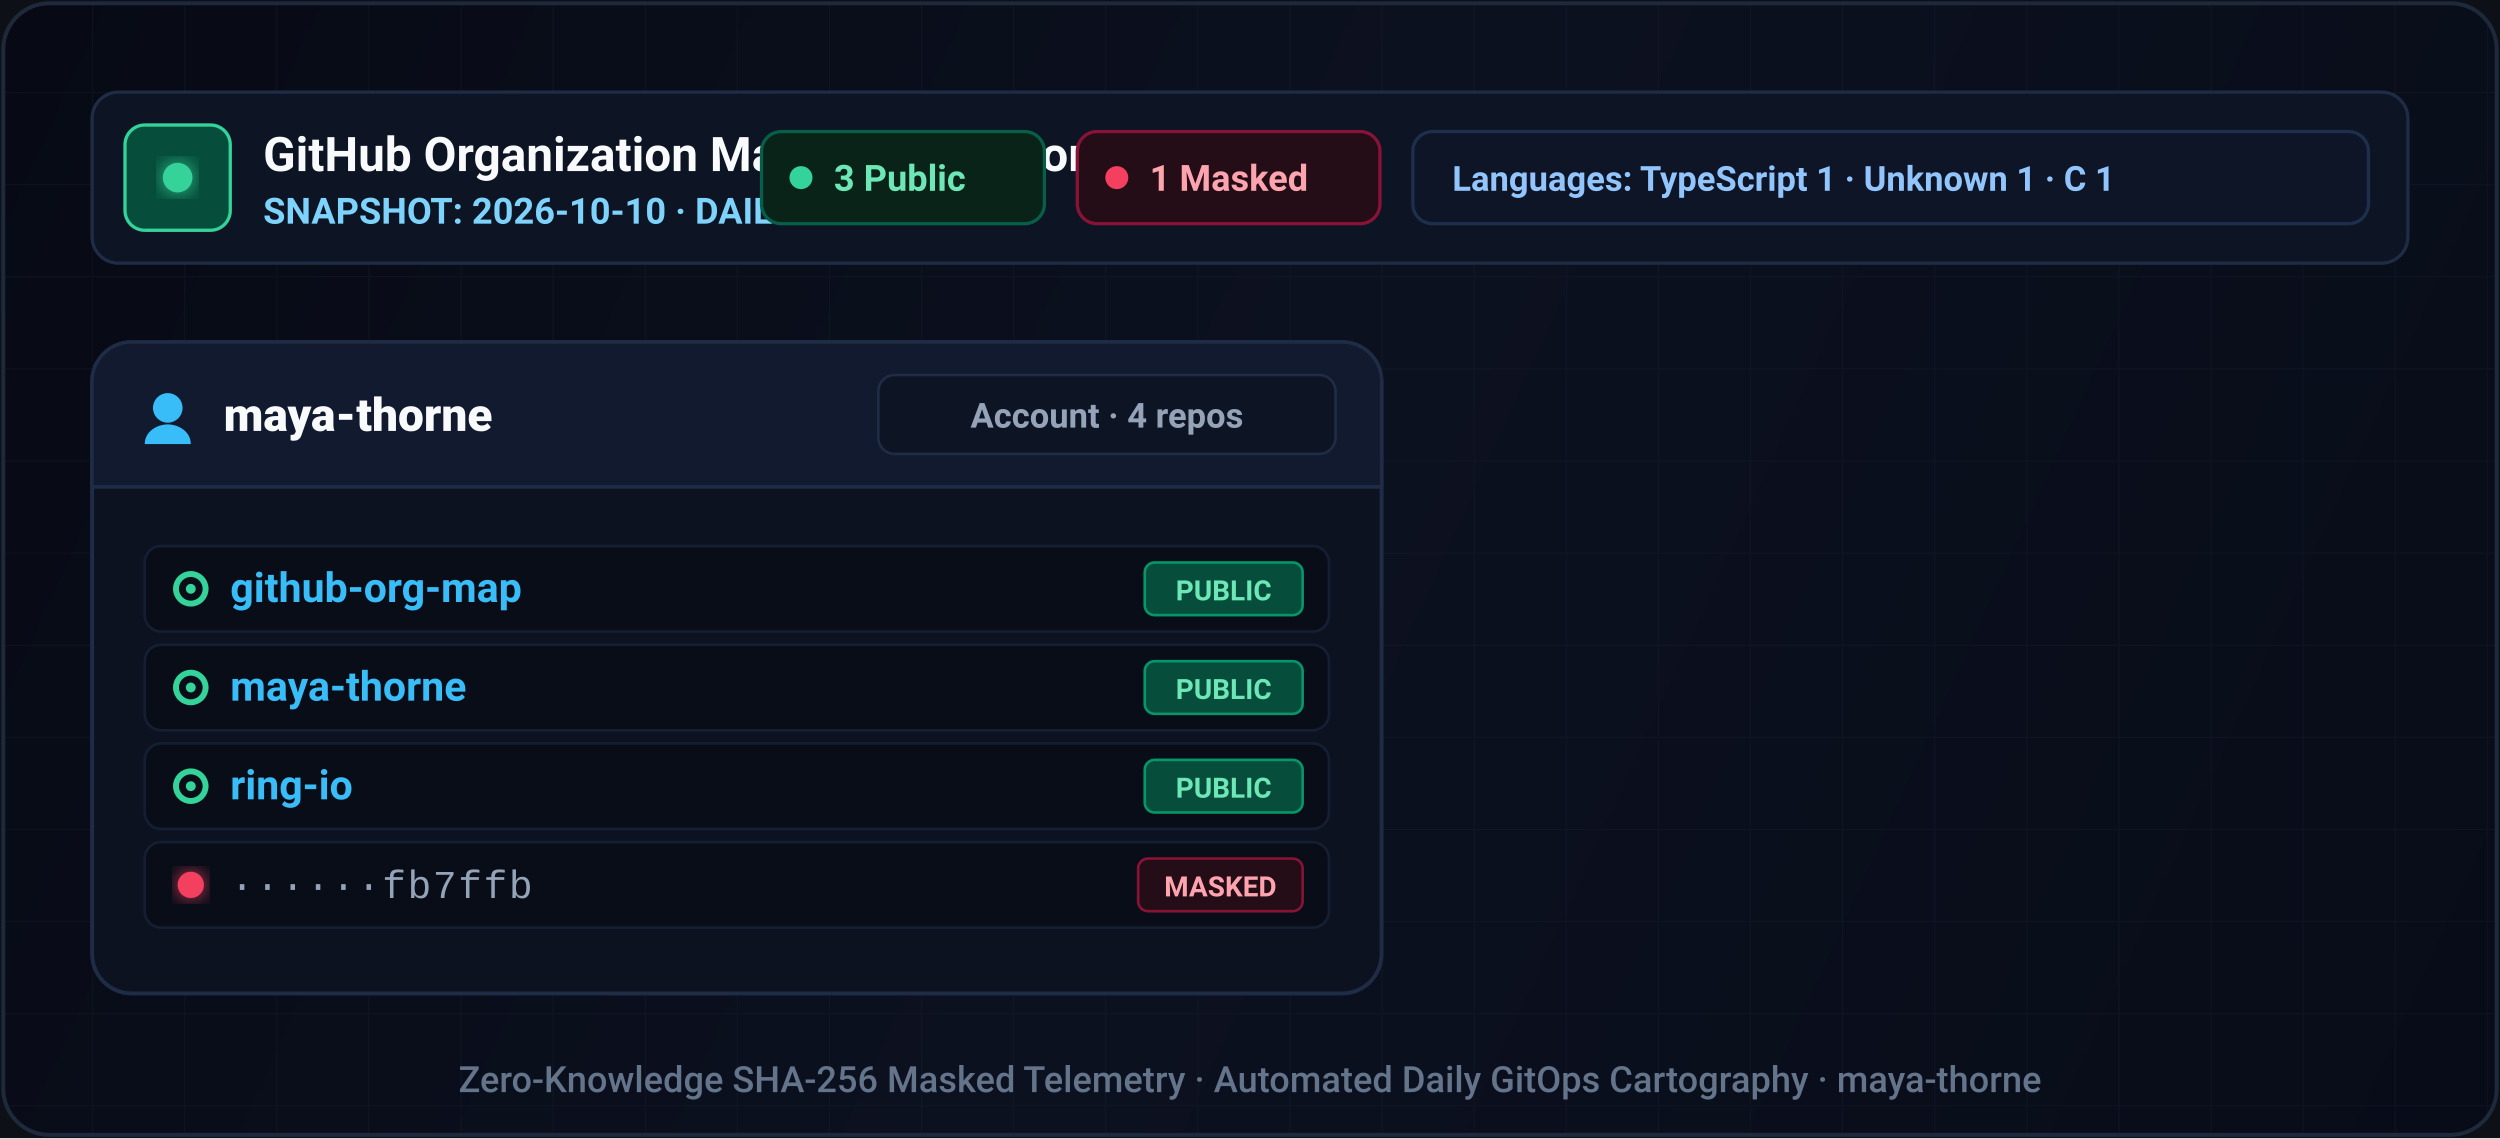
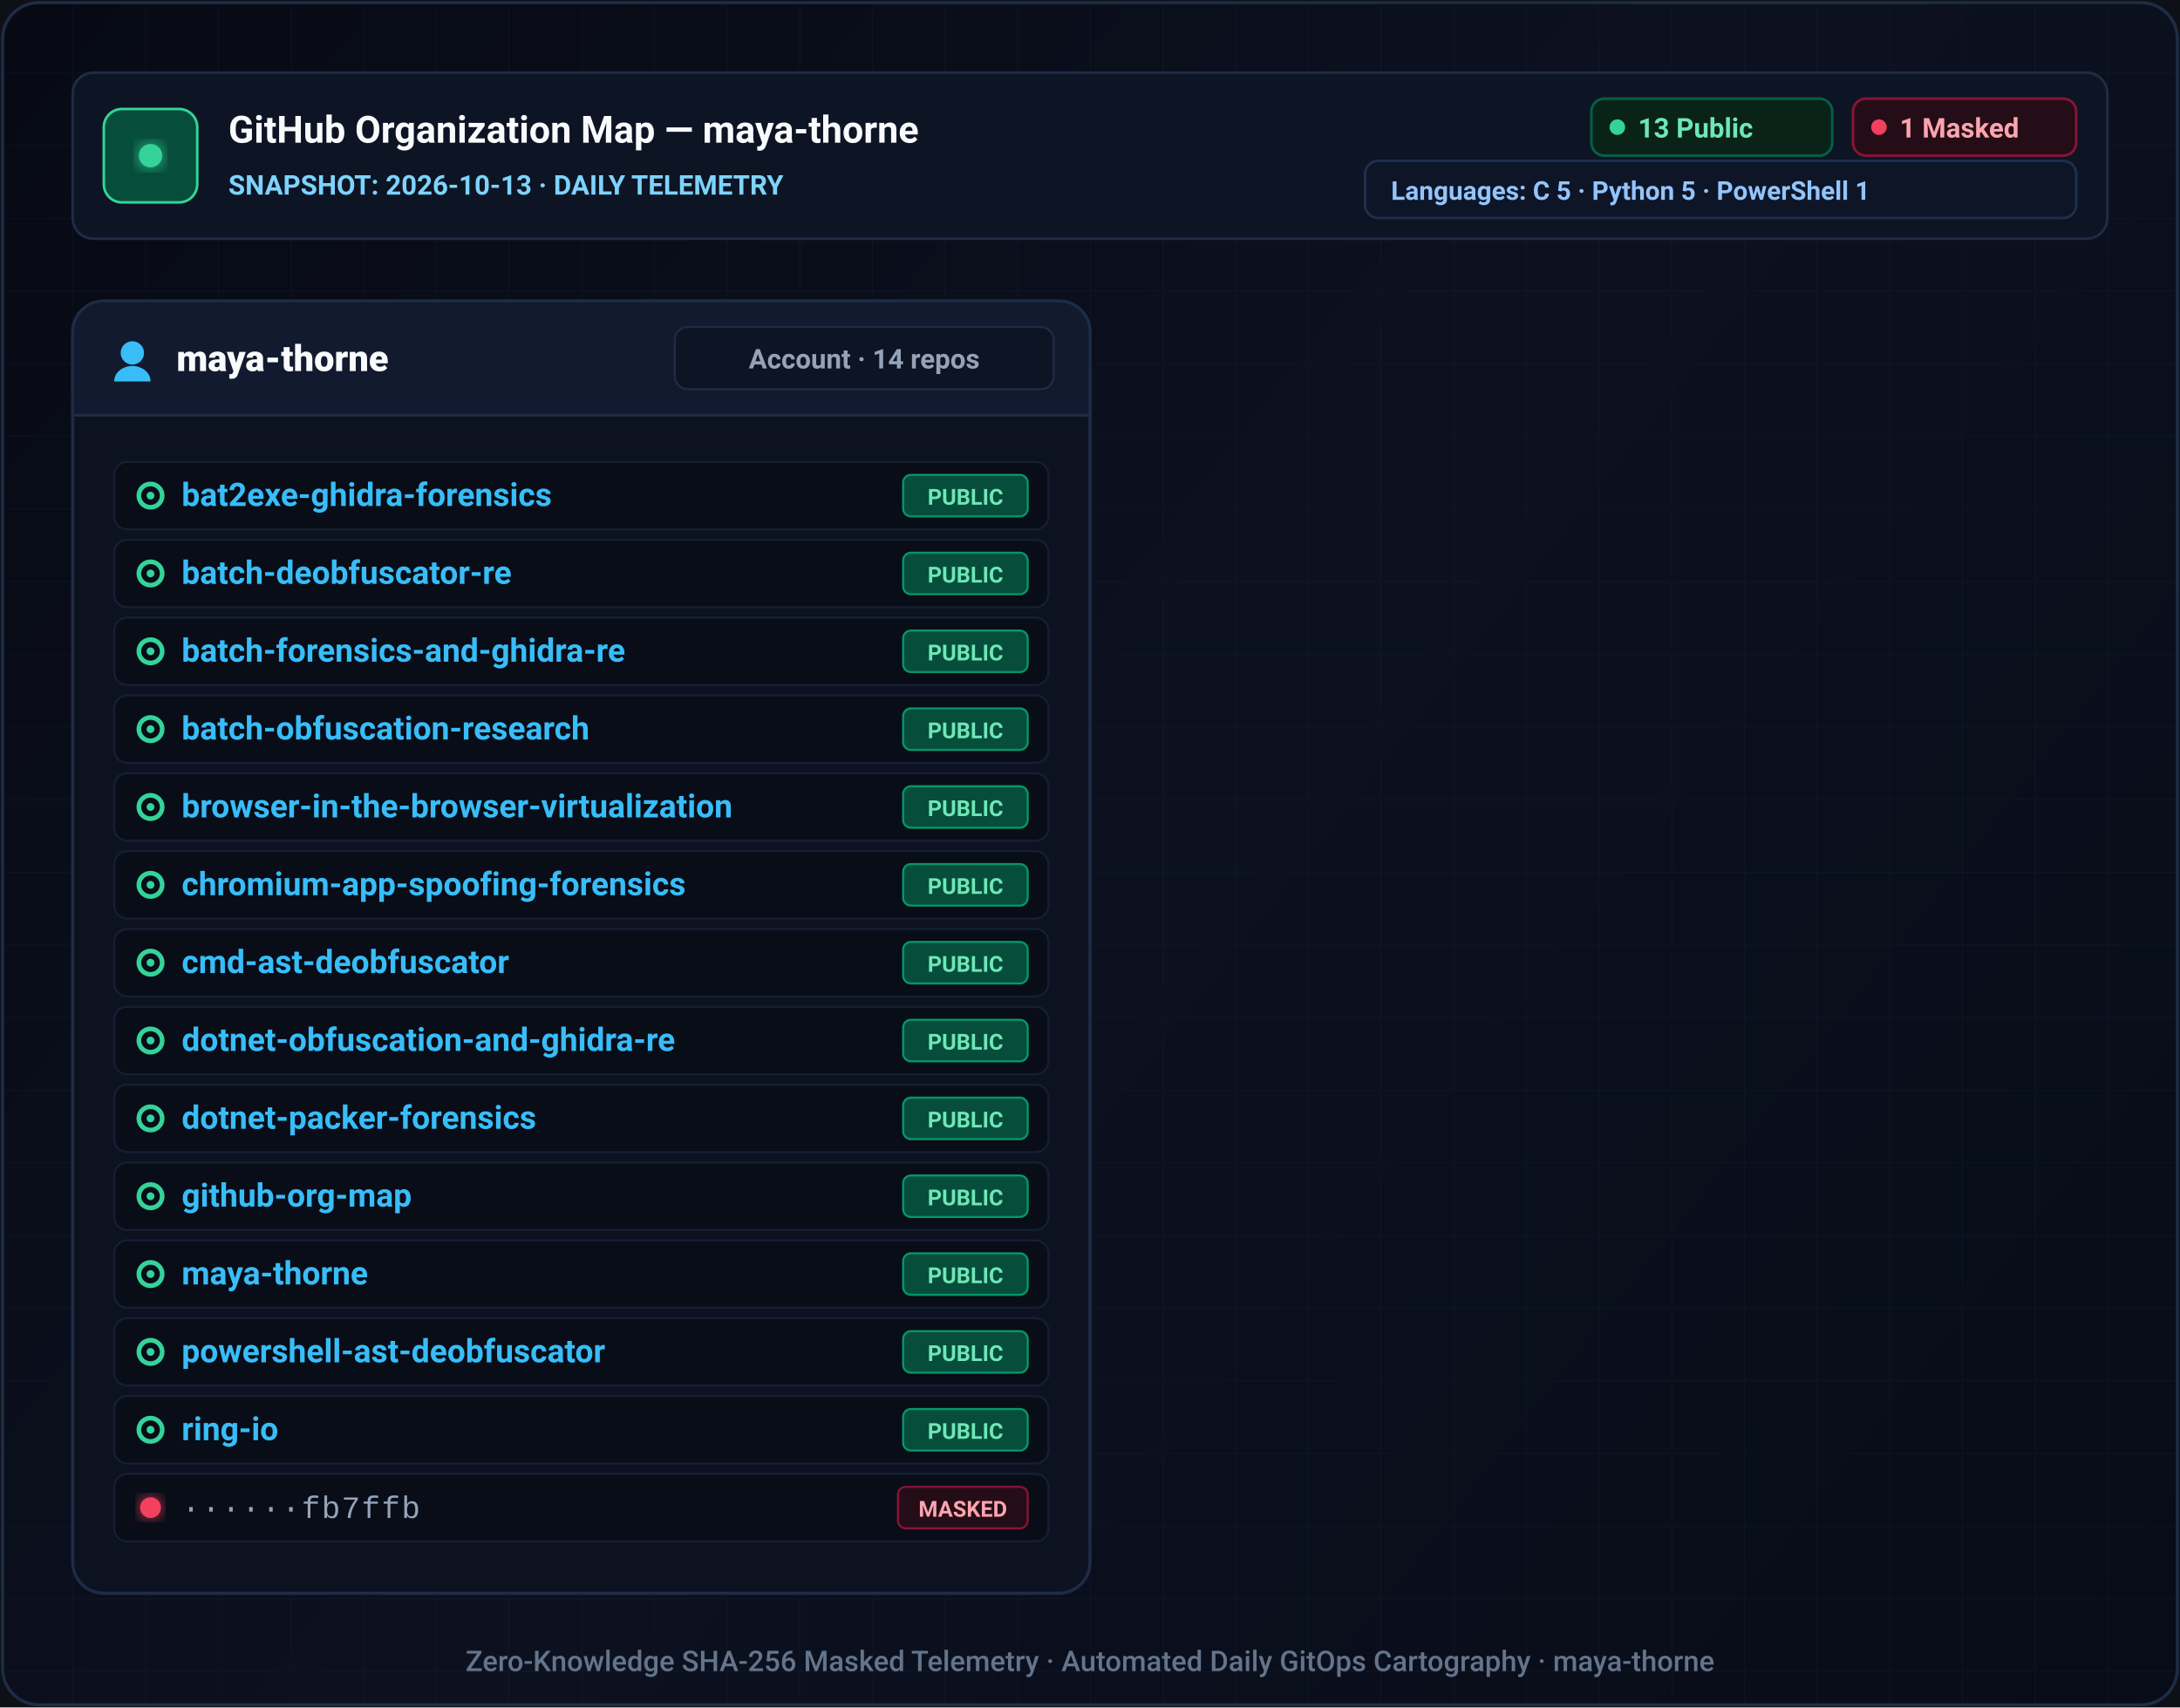
- <svg xmlns="http://www.w3.org/2000/svg" viewBox="0 0 760 346" width="760" height="346" role="img" aria-label="GitHub organization map for maya-thorne on 2026-10-10">
+ <svg xmlns="http://www.w3.org/2000/svg" viewBox="0 0 840 658" width="840" height="658" role="img" aria-label="GitHub organization map for maya-thorne on 2026-10-13">
  <defs>
-     <linearGradient id="canvas-bg" x1="0" y1="0" x2="760" y2="346" gradientUnits="userSpaceOnUse">
+     <linearGradient id="canvas-bg" x1="0" y1="0" x2="840" y2="658" gradientUnits="userSpaceOnUse">
      <stop offset="0%" stop-color="#070a14" />
      <stop offset="50%" stop-color="#0c1120" />
      <stop offset="100%" stop-color="#080c18" />
    </linearGradient>
    <pattern id="ui-grid" width="28" height="28" patternUnits="userSpaceOnUse">
      <path d="M 28 0 L 0 0 0 28" fill="none" stroke="#1e293b" stroke-width="0.6" stroke-opacity="0.25" />
    </pattern>
    <filter id="badge-glow" x="-20%" y="-20%" width="140%" height="140%">
      <feGaussianBlur stdDeviation="3" result="blur" />
      <feMerge>
        <feMergeNode in="blur" />
        <feMergeNode in="SourceGraphic" />
      </feMerge>
    </filter>
  </defs>
-   <rect width="760" height="346" fill="#0d1117" />
-   <rect x="1" y="1" width="758" height="344" rx="14" fill="url(#canvas-bg)" stroke="#1e293b" stroke-width="1.2" />
-   <rect x="1" y="1" width="758" height="344" rx="14" fill="url(#ui-grid)" />
+   <rect width="840" height="658" fill="#0d1117" />
+   <rect x="1" y="1" width="838" height="656" rx="14" fill="url(#canvas-bg)" stroke="#1e2c45" stroke-width="1.2" />
+   <rect x="1" y="1" width="838" height="656" rx="14" fill="url(#ui-grid)" />
  <g transform="translate(28, 28)">
-     <rect width="704" height="52" rx="8" fill="#0d1424" stroke="#1e2c45" stroke-width="1" />
-     <rect x="10" y="10" width="32" height="32" rx="6" fill="#064e3b" stroke="#34d399" stroke-width="1" />
-     <circle cx="26" cy="26" r="4.5" fill="#34d399" filter="url(#badge-glow)" />
-     <text x="52" y="24" fill="#f8fafc" font-family="-apple-system, BlinkMacSystemFont, 'Segoe UI', Roboto, Helvetica, Arial, sans-serif" font-size="14.5" font-weight="700">GitHub Organization Map — maya-thorne</text>
-     <text x="52" y="40" fill="#7dd3fc" font-family="-apple-system, BlinkMacSystemFont, 'Segoe UI', Roboto, Helvetica, Arial, sans-serif" font-size="11" font-weight="600">SNAPSHOT: 2026-10-10 · DAILY TELEMETRY</text>
-     <g transform="translate(203.5, 12)">
-       <rect width="86" height="28" rx="6" fill="#092319" stroke="#065f46" stroke-width="1" />
-       <circle cx="12" cy="14" r="3.5" fill="#34d399" />
-       <text x="22" y="18" fill="#6ee7b7" font-family="-apple-system, BlinkMacSystemFont, 'Segoe UI', Roboto, Helvetica, Arial, sans-serif" font-size="11" font-weight="700">3 Public</text>
+     <rect width="784" height="64" rx="8" fill="#0d1424" stroke="#1e2c45" stroke-width="1" />
+     <rect x="12" y="14" width="36" height="36" rx="7" fill="#064e3b" stroke="#34d399" stroke-width="1" />
+     <circle cx="30" cy="32" r="4.5" fill="#34d399" filter="url(#badge-glow)" />
+     <text x="60" y="27" fill="#f8fafc" font-family="-apple-system, BlinkMacSystemFont, 'Segoe UI', Roboto, Helvetica, Arial, sans-serif" font-size="14.5" font-weight="700">GitHub Organization Map — maya-thorne</text>
+     <text x="60" y="47" fill="#7dd3fc" font-family="-apple-system, BlinkMacSystemFont, 'Segoe UI', Roboto, Helvetica, Arial, sans-serif" font-size="10.5" font-weight="600">SNAPSHOT: 2026-10-13 · DAILY TELEMETRY</text>
+     <g transform="translate(585.2, 10)">
+       <rect width="92.8" height="22" rx="5" fill="#092319" stroke="#065f46" stroke-width="1" />
+       <circle cx="10" cy="11" r="3" fill="#34d399" />
+       <text x="18" y="15" fill="#6ee7b7" font-family="-apple-system, BlinkMacSystemFont, 'Segoe UI', Roboto, Helvetica, Arial, sans-serif" font-size="10.5" font-weight="700">13 Public</text>
    </g>
-     <g transform="translate(299.5, 12)">
-       <rect width="92" height="28" rx="6" fill="#240d16" stroke="#881337" stroke-width="1" />
-       <circle cx="12" cy="14" r="3.5" fill="#f43f5e" />
-       <text x="22" y="18" fill="#fda4af" font-family="-apple-system, BlinkMacSystemFont, 'Segoe UI', Roboto, Helvetica, Arial, sans-serif" font-size="11" font-weight="700">1 Masked</text>
+     <g transform="translate(686, 10)">
+       <rect width="86" height="22" rx="5" fill="#240d16" stroke="#881337" stroke-width="1" />
+       <circle cx="10" cy="11" r="3" fill="#f43f5e" />
+       <text x="18" y="15" fill="#fda4af" font-family="-apple-system, BlinkMacSystemFont, 'Segoe UI', Roboto, Helvetica, Arial, sans-serif" font-size="10.5" font-weight="700">1 Masked</text>
    </g>
-     <g transform="translate(401.5, 12)">
-       <rect width="290.5" height="28" rx="6" fill="#0d1527" stroke="#1d2f4d" stroke-width="1" />
-       <text x="12" y="18" fill="#93c5fd" font-family="-apple-system, BlinkMacSystemFont, 'Segoe UI', Roboto, Helvetica, Arial, sans-serif" font-size="10.5" font-weight="600">Languages: TypeScript 1 · Unknown 1 · C 1</text>
+     <g transform="translate(498, 34)">
+       <rect width="274" height="22" rx="5" fill="#0d1527" stroke="#1d2f4d" stroke-width="1" />
+       <text x="10" y="15" fill="#93c5fd" font-family="-apple-system, BlinkMacSystemFont, 'Segoe UI', Roboto, Helvetica, Arial, sans-serif" font-size="10" font-weight="600">Languages: C 5 · Python 5 · PowerShell 1</text>
    </g>
  </g>
  <g>
-     <rect x="28" y="104" width="392" height="198" rx="12" fill="#0c1220" stroke="#1e2c45" stroke-width="1.2" />
-     <path d="M 28 116 C 28 109.37 33.37 104 40 104 L 408 104 C 414.63 104 420 109.37 420 116 L 420 148 L 28 148 Z" fill="#111a2e" stroke="#1e2c45" stroke-width="1" />
-     <line x1="28" y1="148" x2="420" y2="148" stroke="#1e2c45" stroke-width="1" />
-     <g transform="translate(42, 118)">
+     <rect x="28" y="116" width="392" height="498" rx="12" fill="#0c1220" stroke="#1e2c45" stroke-width="1.2" />
+     <path d="M 28 128 C 28 121.37 33.37 116 40 116 L 408 116 C 414.63 116 420 121.37 420 128 L 420 160 L 28 160 Z" fill="#111a2e" stroke="#1e2c45" stroke-width="1" />
+     <line x1="28" y1="160" x2="420" y2="160" stroke="#1e2c45" stroke-width="1" />
+     <g transform="translate(42, 130)">
      <circle cx="9" cy="6" r="4.5" fill="#38bdf8" />
      <path d="M 2 17 C 2 13 6 11 9 11 C 12 11 16 13 16 17 Z" fill="#38bdf8" />
    </g>
-     <text x="68" y="131" fill="#f8fafc" font-family="-apple-system, BlinkMacSystemFont, 'Segoe UI', Roboto, Helvetica, Arial, sans-serif" font-size="14" font-weight="800">maya-thorne</text>
-     <rect x="267" y="114" width="139" height="24" rx="5" fill="#0d1424" stroke="#1e2c45" stroke-width="0.8" />
-     <text x="336.5" y="130" fill="#94a3b8" font-family="-apple-system, BlinkMacSystemFont, 'Segoe UI', Roboto, Helvetica, Arial, sans-serif" font-size="10.5" font-weight="600" text-anchor="middle">Account · 4 repos</text>
-     <rect x="44" y="166" width="360" height="26" rx="5" fill="#080d18" stroke="#151f33" stroke-width="0.8" />
-     <circle cx="58" cy="179" r="4.5" fill="none" stroke="#34d399" stroke-width="1.8" />
-     <circle cx="58" cy="179" r="1.5" fill="#34d399" />
-     <text x="70" y="183" fill="#38bdf8" font-family="-apple-system, BlinkMacSystemFont, 'Segoe UI', Roboto, Helvetica, Arial, sans-serif" font-size="12.5" font-weight="600">github-org-map</text>
-     <rect x="348" y="171" width="48" height="16" rx="3" fill="#064e3b" stroke="#059669" stroke-width="0.8" />
-     <text x="372" y="182.5" fill="#6ee7b7" font-family="-apple-system, BlinkMacSystemFont, 'Segoe UI', Roboto, Helvetica, Arial, sans-serif" font-size="8.5" font-weight="700" text-anchor="middle">PUBLIC</text>
-     <rect x="44" y="196" width="360" height="26" rx="5" fill="#080d18" stroke="#151f33" stroke-width="0.8" />
-     <circle cx="58" cy="209" r="4.5" fill="none" stroke="#34d399" stroke-width="1.8" />
-     <circle cx="58" cy="209" r="1.5" fill="#34d399" />
-     <text x="70" y="213" fill="#38bdf8" font-family="-apple-system, BlinkMacSystemFont, 'Segoe UI', Roboto, Helvetica, Arial, sans-serif" font-size="12.5" font-weight="600">maya-thorne</text>
-     <rect x="348" y="201" width="48" height="16" rx="3" fill="#064e3b" stroke="#059669" stroke-width="0.8" />
-     <text x="372" y="212.5" fill="#6ee7b7" font-family="-apple-system, BlinkMacSystemFont, 'Segoe UI', Roboto, Helvetica, Arial, sans-serif" font-size="8.5" font-weight="700" text-anchor="middle">PUBLIC</text>
-     <rect x="44" y="226" width="360" height="26" rx="5" fill="#080d18" stroke="#151f33" stroke-width="0.8" />
-     <circle cx="58" cy="239" r="4.5" fill="none" stroke="#34d399" stroke-width="1.8" />
-     <circle cx="58" cy="239" r="1.5" fill="#34d399" />
-     <text x="70" y="243" fill="#38bdf8" font-family="-apple-system, BlinkMacSystemFont, 'Segoe UI', Roboto, Helvetica, Arial, sans-serif" font-size="12.5" font-weight="600">ring-io</text>
-     <rect x="348" y="231" width="48" height="16" rx="3" fill="#064e3b" stroke="#059669" stroke-width="0.8" />
-     <text x="372" y="242.5" fill="#6ee7b7" font-family="-apple-system, BlinkMacSystemFont, 'Segoe UI', Roboto, Helvetica, Arial, sans-serif" font-size="8.5" font-weight="700" text-anchor="middle">PUBLIC</text>
-     <rect x="44" y="256" width="360" height="26" rx="5" fill="#080d18" stroke="#151f33" stroke-width="0.8" />
-     <circle cx="58" cy="269" r="4" fill="#f43f5e" filter="url(#badge-glow)" />
-     <text x="70" y="273" fill="#94a3b8" font-family="ui-monospace, SFMono-Regular, 'SF Mono', Menlo, Monaco, Consolas, 'Liberation Mono', monospace" font-size="12" letter-spacing="0.5">······fb7ffb</text>
-     <rect x="346" y="261" width="50" height="16" rx="3" fill="#240d16" stroke="#881337" stroke-width="0.8" />
-     <text x="371" y="272.5" fill="#fda4af" font-family="-apple-system, BlinkMacSystemFont, 'Segoe UI', Roboto, Helvetica, Arial, sans-serif" font-size="8.5" font-weight="700" text-anchor="middle">MASKED</text>
+     <text x="68" y="143" fill="#f8fafc" font-family="-apple-system, BlinkMacSystemFont, 'Segoe UI', Roboto, Helvetica, Arial, sans-serif" font-size="14" font-weight="800">maya-thorne</text>
+     <rect x="260" y="126" width="146" height="24" rx="5" fill="#0d1424" stroke="#1e2c45" stroke-width="0.8" />
+     <text x="333" y="142" fill="#94a3b8" font-family="-apple-system, BlinkMacSystemFont, 'Segoe UI', Roboto, Helvetica, Arial, sans-serif" font-size="10.5" font-weight="600" text-anchor="middle">Account · 14 repos</text>
+     <rect x="44" y="178" width="360" height="26" rx="5" fill="#080d18" stroke="#151f33" stroke-width="0.8" />
+     <circle cx="58" cy="191" r="4.5" fill="none" stroke="#34d399" stroke-width="1.8" />
+     <circle cx="58" cy="191" r="1.5" fill="#34d399" />
+     <text x="70" y="195" fill="#38bdf8" font-family="-apple-system, BlinkMacSystemFont, 'Segoe UI', Roboto, Helvetica, Arial, sans-serif" font-size="12.5" font-weight="600">bat2exe-ghidra-forensics</text>
+     <rect x="348" y="183" width="48" height="16" rx="3" fill="#064e3b" stroke="#059669" stroke-width="0.8" />
+     <text x="372" y="194.5" fill="#6ee7b7" font-family="-apple-system, BlinkMacSystemFont, 'Segoe UI', Roboto, Helvetica, Arial, sans-serif" font-size="8.5" font-weight="700" text-anchor="middle">PUBLIC</text>
+     <rect x="44" y="208" width="360" height="26" rx="5" fill="#080d18" stroke="#151f33" stroke-width="0.8" />
+     <circle cx="58" cy="221" r="4.5" fill="none" stroke="#34d399" stroke-width="1.8" />
+     <circle cx="58" cy="221" r="1.5" fill="#34d399" />
+     <text x="70" y="225" fill="#38bdf8" font-family="-apple-system, BlinkMacSystemFont, 'Segoe UI', Roboto, Helvetica, Arial, sans-serif" font-size="12.5" font-weight="600">batch-deobfuscator-re</text>
+     <rect x="348" y="213" width="48" height="16" rx="3" fill="#064e3b" stroke="#059669" stroke-width="0.8" />
+     <text x="372" y="224.5" fill="#6ee7b7" font-family="-apple-system, BlinkMacSystemFont, 'Segoe UI', Roboto, Helvetica, Arial, sans-serif" font-size="8.5" font-weight="700" text-anchor="middle">PUBLIC</text>
+     <rect x="44" y="238" width="360" height="26" rx="5" fill="#080d18" stroke="#151f33" stroke-width="0.8" />
+     <circle cx="58" cy="251" r="4.5" fill="none" stroke="#34d399" stroke-width="1.8" />
+     <circle cx="58" cy="251" r="1.5" fill="#34d399" />
+     <text x="70" y="255" fill="#38bdf8" font-family="-apple-system, BlinkMacSystemFont, 'Segoe UI', Roboto, Helvetica, Arial, sans-serif" font-size="12.5" font-weight="600">batch-forensics-and-ghidra-re</text>
+     <rect x="348" y="243" width="48" height="16" rx="3" fill="#064e3b" stroke="#059669" stroke-width="0.8" />
+     <text x="372" y="254.5" fill="#6ee7b7" font-family="-apple-system, BlinkMacSystemFont, 'Segoe UI', Roboto, Helvetica, Arial, sans-serif" font-size="8.5" font-weight="700" text-anchor="middle">PUBLIC</text>
+     <rect x="44" y="268" width="360" height="26" rx="5" fill="#080d18" stroke="#151f33" stroke-width="0.8" />
+     <circle cx="58" cy="281" r="4.5" fill="none" stroke="#34d399" stroke-width="1.8" />
+     <circle cx="58" cy="281" r="1.5" fill="#34d399" />
+     <text x="70" y="285" fill="#38bdf8" font-family="-apple-system, BlinkMacSystemFont, 'Segoe UI', Roboto, Helvetica, Arial, sans-serif" font-size="12.5" font-weight="600">batch-obfuscation-research</text>
+     <rect x="348" y="273" width="48" height="16" rx="3" fill="#064e3b" stroke="#059669" stroke-width="0.8" />
+     <text x="372" y="284.5" fill="#6ee7b7" font-family="-apple-system, BlinkMacSystemFont, 'Segoe UI', Roboto, Helvetica, Arial, sans-serif" font-size="8.5" font-weight="700" text-anchor="middle">PUBLIC</text>
+     <rect x="44" y="298" width="360" height="26" rx="5" fill="#080d18" stroke="#151f33" stroke-width="0.8" />
+     <circle cx="58" cy="311" r="4.5" fill="none" stroke="#34d399" stroke-width="1.8" />
+     <circle cx="58" cy="311" r="1.5" fill="#34d399" />
+     <text x="70" y="315" fill="#38bdf8" font-family="-apple-system, BlinkMacSystemFont, 'Segoe UI', Roboto, Helvetica, Arial, sans-serif" font-size="12.5" font-weight="600">browser-in-the-browser-virtualization</text>
+     <rect x="348" y="303" width="48" height="16" rx="3" fill="#064e3b" stroke="#059669" stroke-width="0.8" />
+     <text x="372" y="314.5" fill="#6ee7b7" font-family="-apple-system, BlinkMacSystemFont, 'Segoe UI', Roboto, Helvetica, Arial, sans-serif" font-size="8.5" font-weight="700" text-anchor="middle">PUBLIC</text>
+     <rect x="44" y="328" width="360" height="26" rx="5" fill="#080d18" stroke="#151f33" stroke-width="0.8" />
+     <circle cx="58" cy="341" r="4.5" fill="none" stroke="#34d399" stroke-width="1.8" />
+     <circle cx="58" cy="341" r="1.5" fill="#34d399" />
+     <text x="70" y="345" fill="#38bdf8" font-family="-apple-system, BlinkMacSystemFont, 'Segoe UI', Roboto, Helvetica, Arial, sans-serif" font-size="12.5" font-weight="600">chromium-app-spoofing-forensics</text>
+     <rect x="348" y="333" width="48" height="16" rx="3" fill="#064e3b" stroke="#059669" stroke-width="0.8" />
+     <text x="372" y="344.5" fill="#6ee7b7" font-family="-apple-system, BlinkMacSystemFont, 'Segoe UI', Roboto, Helvetica, Arial, sans-serif" font-size="8.5" font-weight="700" text-anchor="middle">PUBLIC</text>
+     <rect x="44" y="358" width="360" height="26" rx="5" fill="#080d18" stroke="#151f33" stroke-width="0.8" />
+     <circle cx="58" cy="371" r="4.5" fill="none" stroke="#34d399" stroke-width="1.8" />
+     <circle cx="58" cy="371" r="1.5" fill="#34d399" />
+     <text x="70" y="375" fill="#38bdf8" font-family="-apple-system, BlinkMacSystemFont, 'Segoe UI', Roboto, Helvetica, Arial, sans-serif" font-size="12.5" font-weight="600">cmd-ast-deobfuscator</text>
+     <rect x="348" y="363" width="48" height="16" rx="3" fill="#064e3b" stroke="#059669" stroke-width="0.8" />
+     <text x="372" y="374.5" fill="#6ee7b7" font-family="-apple-system, BlinkMacSystemFont, 'Segoe UI', Roboto, Helvetica, Arial, sans-serif" font-size="8.5" font-weight="700" text-anchor="middle">PUBLIC</text>
+     <rect x="44" y="388" width="360" height="26" rx="5" fill="#080d18" stroke="#151f33" stroke-width="0.8" />
+     <circle cx="58" cy="401" r="4.5" fill="none" stroke="#34d399" stroke-width="1.8" />
+     <circle cx="58" cy="401" r="1.5" fill="#34d399" />
+     <text x="70" y="405" fill="#38bdf8" font-family="-apple-system, BlinkMacSystemFont, 'Segoe UI', Roboto, Helvetica, Arial, sans-serif" font-size="12.5" font-weight="600">dotnet-obfuscation-and-ghidra-re</text>
+     <rect x="348" y="393" width="48" height="16" rx="3" fill="#064e3b" stroke="#059669" stroke-width="0.8" />
+     <text x="372" y="404.5" fill="#6ee7b7" font-family="-apple-system, BlinkMacSystemFont, 'Segoe UI', Roboto, Helvetica, Arial, sans-serif" font-size="8.5" font-weight="700" text-anchor="middle">PUBLIC</text>
+     <rect x="44" y="418" width="360" height="26" rx="5" fill="#080d18" stroke="#151f33" stroke-width="0.8" />
+     <circle cx="58" cy="431" r="4.5" fill="none" stroke="#34d399" stroke-width="1.8" />
+     <circle cx="58" cy="431" r="1.5" fill="#34d399" />
+     <text x="70" y="435" fill="#38bdf8" font-family="-apple-system, BlinkMacSystemFont, 'Segoe UI', Roboto, Helvetica, Arial, sans-serif" font-size="12.5" font-weight="600">dotnet-packer-forensics</text>
+     <rect x="348" y="423" width="48" height="16" rx="3" fill="#064e3b" stroke="#059669" stroke-width="0.8" />
+     <text x="372" y="434.5" fill="#6ee7b7" font-family="-apple-system, BlinkMacSystemFont, 'Segoe UI', Roboto, Helvetica, Arial, sans-serif" font-size="8.5" font-weight="700" text-anchor="middle">PUBLIC</text>
+     <rect x="44" y="448" width="360" height="26" rx="5" fill="#080d18" stroke="#151f33" stroke-width="0.8" />
+     <circle cx="58" cy="461" r="4.5" fill="none" stroke="#34d399" stroke-width="1.8" />
+     <circle cx="58" cy="461" r="1.5" fill="#34d399" />
+     <text x="70" y="465" fill="#38bdf8" font-family="-apple-system, BlinkMacSystemFont, 'Segoe UI', Roboto, Helvetica, Arial, sans-serif" font-size="12.5" font-weight="600">github-org-map</text>
+     <rect x="348" y="453" width="48" height="16" rx="3" fill="#064e3b" stroke="#059669" stroke-width="0.8" />
+     <text x="372" y="464.5" fill="#6ee7b7" font-family="-apple-system, BlinkMacSystemFont, 'Segoe UI', Roboto, Helvetica, Arial, sans-serif" font-size="8.5" font-weight="700" text-anchor="middle">PUBLIC</text>
+     <rect x="44" y="478" width="360" height="26" rx="5" fill="#080d18" stroke="#151f33" stroke-width="0.8" />
+     <circle cx="58" cy="491" r="4.5" fill="none" stroke="#34d399" stroke-width="1.8" />
+     <circle cx="58" cy="491" r="1.5" fill="#34d399" />
+     <text x="70" y="495" fill="#38bdf8" font-family="-apple-system, BlinkMacSystemFont, 'Segoe UI', Roboto, Helvetica, Arial, sans-serif" font-size="12.5" font-weight="600">maya-thorne</text>
+     <rect x="348" y="483" width="48" height="16" rx="3" fill="#064e3b" stroke="#059669" stroke-width="0.8" />
+     <text x="372" y="494.5" fill="#6ee7b7" font-family="-apple-system, BlinkMacSystemFont, 'Segoe UI', Roboto, Helvetica, Arial, sans-serif" font-size="8.5" font-weight="700" text-anchor="middle">PUBLIC</text>
+     <rect x="44" y="508" width="360" height="26" rx="5" fill="#080d18" stroke="#151f33" stroke-width="0.8" />
+     <circle cx="58" cy="521" r="4.5" fill="none" stroke="#34d399" stroke-width="1.8" />
+     <circle cx="58" cy="521" r="1.5" fill="#34d399" />
+     <text x="70" y="525" fill="#38bdf8" font-family="-apple-system, BlinkMacSystemFont, 'Segoe UI', Roboto, Helvetica, Arial, sans-serif" font-size="12.5" font-weight="600">powershell-ast-deobfuscator</text>
+     <rect x="348" y="513" width="48" height="16" rx="3" fill="#064e3b" stroke="#059669" stroke-width="0.8" />
+     <text x="372" y="524.5" fill="#6ee7b7" font-family="-apple-system, BlinkMacSystemFont, 'Segoe UI', Roboto, Helvetica, Arial, sans-serif" font-size="8.5" font-weight="700" text-anchor="middle">PUBLIC</text>
+     <rect x="44" y="538" width="360" height="26" rx="5" fill="#080d18" stroke="#151f33" stroke-width="0.8" />
+     <circle cx="58" cy="551" r="4.5" fill="none" stroke="#34d399" stroke-width="1.8" />
+     <circle cx="58" cy="551" r="1.5" fill="#34d399" />
+     <text x="70" y="555" fill="#38bdf8" font-family="-apple-system, BlinkMacSystemFont, 'Segoe UI', Roboto, Helvetica, Arial, sans-serif" font-size="12.5" font-weight="600">ring-io</text>
+     <rect x="348" y="543" width="48" height="16" rx="3" fill="#064e3b" stroke="#059669" stroke-width="0.8" />
+     <text x="372" y="554.5" fill="#6ee7b7" font-family="-apple-system, BlinkMacSystemFont, 'Segoe UI', Roboto, Helvetica, Arial, sans-serif" font-size="8.5" font-weight="700" text-anchor="middle">PUBLIC</text>
+     <rect x="44" y="568" width="360" height="26" rx="5" fill="#080d18" stroke="#151f33" stroke-width="0.8" />
+     <circle cx="58" cy="581" r="4" fill="#f43f5e" filter="url(#badge-glow)" />
+     <text x="70" y="585" fill="#94a3b8" font-family="ui-monospace, SFMono-Regular, 'SF Mono', Menlo, Monaco, Consolas, 'Liberation Mono', monospace" font-size="12" letter-spacing="0.5">······fb7ffb</text>
+     <rect x="346" y="573" width="50" height="16" rx="3" fill="#240d16" stroke="#881337" stroke-width="0.8" />
+     <text x="371" y="584.5" fill="#fda4af" font-family="-apple-system, BlinkMacSystemFont, 'Segoe UI', Roboto, Helvetica, Arial, sans-serif" font-size="8.5" font-weight="700" text-anchor="middle">MASKED</text>
  </g>
-   <text x="380" y="332" fill="#64748b" font-family="-apple-system, BlinkMacSystemFont, 'Segoe UI', Roboto, Helvetica, Arial, sans-serif" font-size="11" font-weight="500" text-anchor="middle">
+   <text x="420" y="644" fill="#64748b" font-family="-apple-system, BlinkMacSystemFont, 'Segoe UI', Roboto, Helvetica, Arial, sans-serif" font-size="11" font-weight="500" text-anchor="middle">
    Zero-Knowledge SHA-256 Masked Telemetry · Automated Daily GitOps Cartography · maya-thorne
  </text>
</svg>
